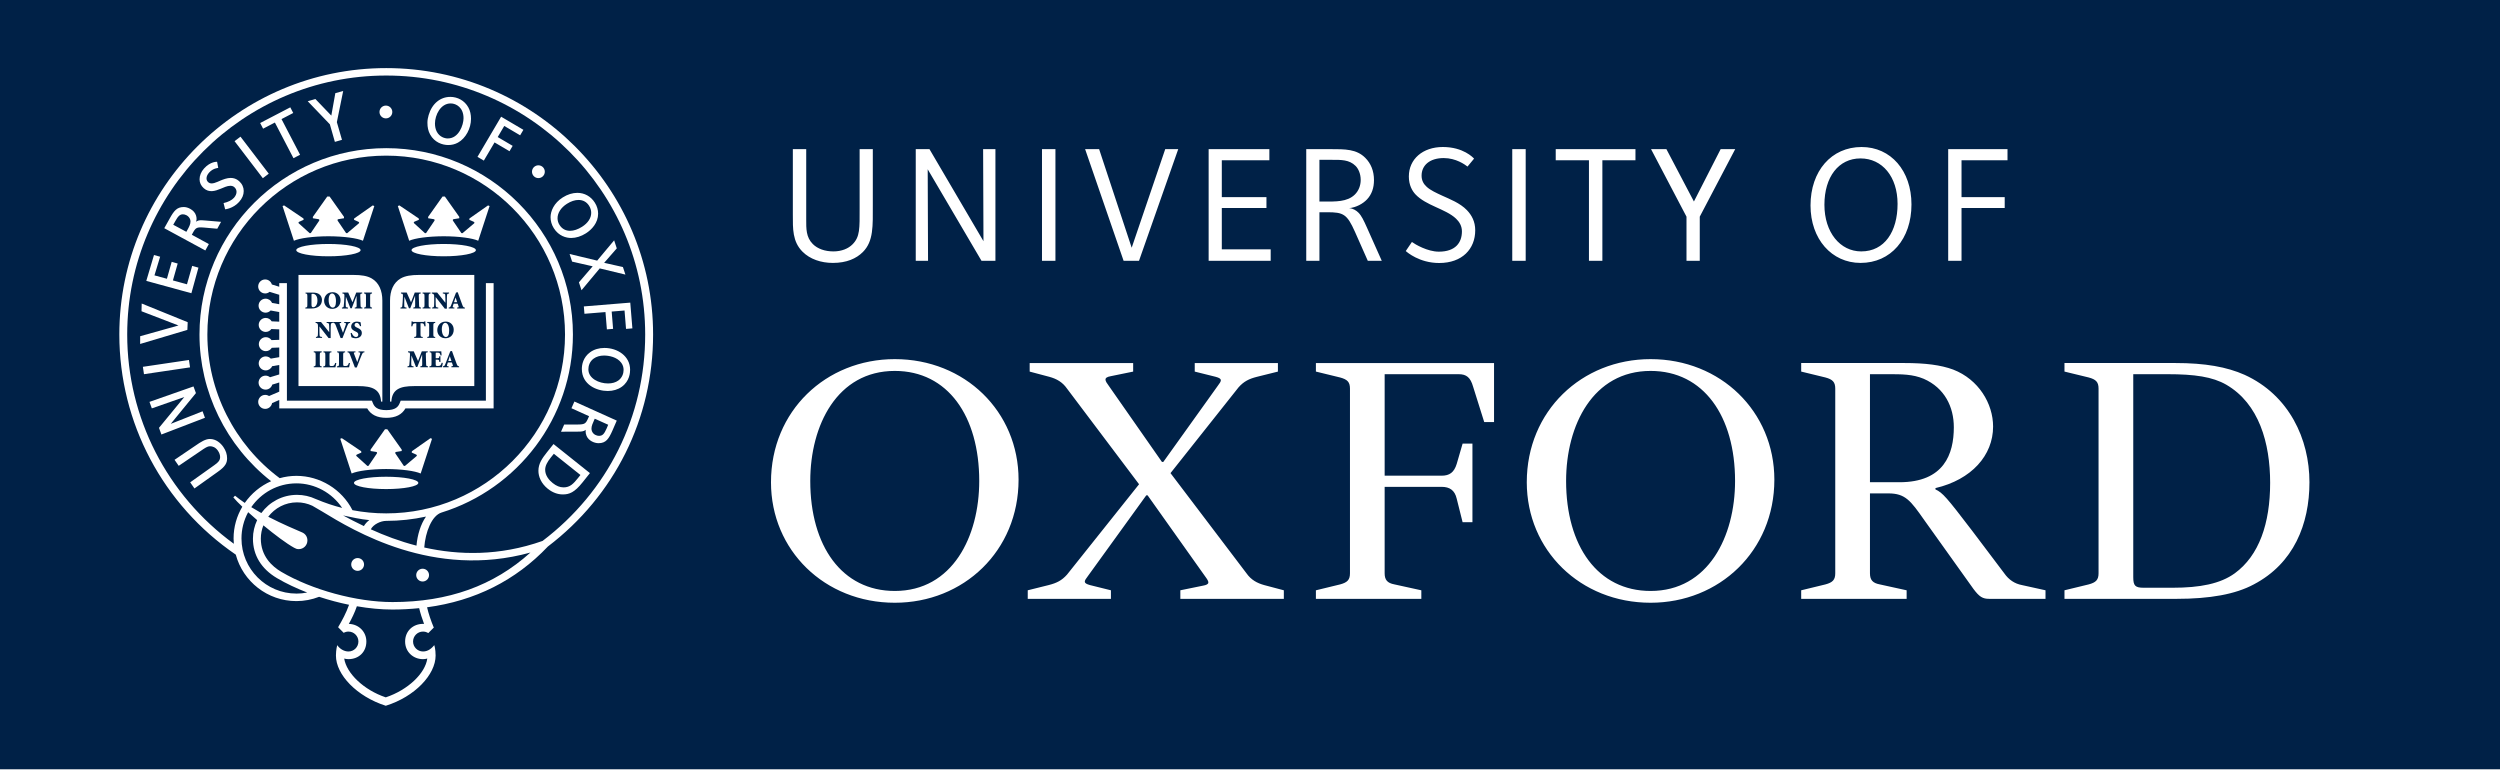
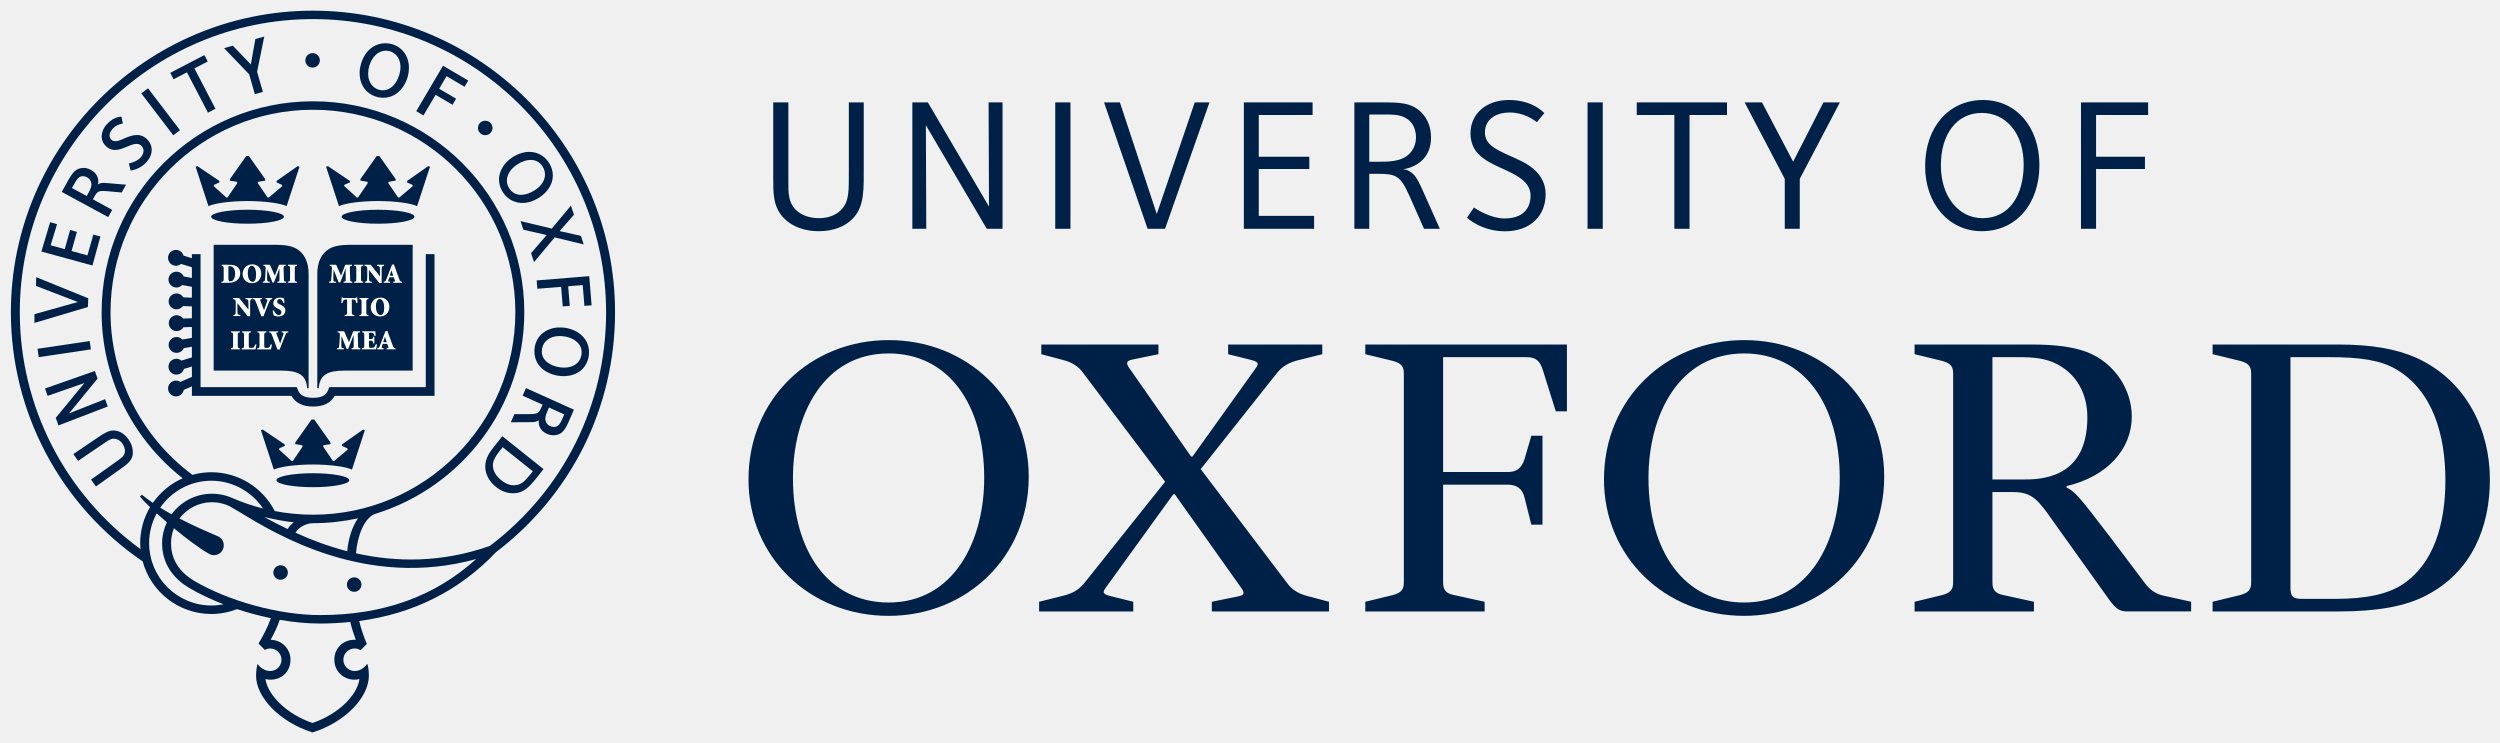
- <svg xmlns="http://www.w3.org/2000/svg" viewBox="0 0 264.349 81.339" role="img" aria-label="University of Oxford">
-   <path d="M264.349 81.339H0V0h264.349z" fill="#002147" />
-   <path d="M103.544 50.858c0-6.855-3.322-11.637-8.929-11.637-6.095 0-8.938 5.744-8.938 11.637 0 6.851 3.326 11.63 8.938 11.63 6.093 0 8.929-5.742 8.929-11.63m4.159-.136c0 7.539-5.817 13.012-13.088 13.012-7.411 0-13.091-5.535-13.091-12.742 0-7.544 5.817-13.018 13.091-13.018 7.41 0 13.088 5.543 13.088 12.748m75.762.136c0-6.855-3.326-11.637-8.932-11.637-6.095 0-8.934 5.744-8.934 11.637 0 6.851 3.324 11.63 8.934 11.63 6.091 0 8.932-5.742 8.932-11.63m4.155-.136c0 7.539-5.819 13.012-13.088 13.012-7.412 0-13.091-5.535-13.091-12.742 0-7.544 5.819-13.018 13.091-13.018 7.409 0 13.088 5.543 13.088 12.748m15.859 4.284c-1.456-2.078-2.011-2.835-3.81-2.835h-1.94v8.449c0 .694.278 1.034 1.041 1.175l2.837.623v.905h-11.15v-.905l2.564-.623c.76-.204 1.038-.481 1.038-1.175V41.09c0-.695-.278-.97-1.038-1.176l-2.564-.624v-.904h10.873c2.289 0 3.88.21 5.195.691 2.701 1.042 4.224 3.609 4.224 6.026 0 3.051-2.285 5.617-6.094 6.508v.139c.762.352 1.177.835 3.879 4.372l3.393 4.496c.485.694 1.109 1.105 1.871 1.248l2.493.55v.905h-5.955c-.693 0-1.039-.211-1.663-1.045zm-5.75-4.015h3.118c4.71 0 5.75-2.971 5.75-5.815 0-2.147-.971-4.156-3.188-5.124-1.176-.486-2.286-.486-3.809-.486h-1.871zm-43.074-4.084h1.04v8.312h-1.04l-.624-2.491c-.209-.905-.761-1.249-1.593-1.249h-6.026V60.62c0 .693.278 1.034 1.04 1.175l2.839.623v.905H139.143v-.905l2.562-.623c.761-.204 1.04-.482 1.04-1.175V41.09c0-.694-.279-.969-1.04-1.175l-2.562-.625v-.902h18.836v6.239h-1.039l-1.176-3.745c-.278-.966-.694-1.315-1.525-1.315h-7.826v10.732h6.026c.831 0 1.315-.341 1.593-1.246zm70.915-7.34v21.465c0 .905.206 1.116 1.109 1.116h3.045c2.91 0 5.056-.422 6.58-1.528 2.562-1.867 3.74-5.261 3.74-9.557 0-4.224-1.177-8.375-4.639-10.385-1.454-.834-3.325-1.111-6.235-1.111zM218.297 63.322v-.905l2.564-.623c.762-.204 1.039-.482 1.039-1.175v-19.53c0-.694-.276-.969-1.039-1.175l-2.564-.624v-.904h11.706c3.185 0 5.47.416 7.341 1.248 4.709 2.147 6.856 6.786 6.856 11.356 0 4.439-1.663 8.589-5.886 10.804-1.939 1.045-4.641 1.528-8.171 1.528zm-100.829-.905v.905h-8.795v-.905l2.212-.551c.835-.212 1.386-.482 1.94-1.105l7.619-9.557-7.619-10.114c-.484-.694-1.105-1.038-1.87-1.246l-2.078-.552v-.904h10.943v.904l-2.353.482c-.833.141-.625.485-.211 1.041l5.61 8.033h.139l5.749-8.033c.416-.556.556-.762-.207-.971l-2.216-.552v-.904h8.795v.904l-2.216.552c-.829.209-1.384.482-1.94 1.106l-7.201 9.078 8.033 10.592c.487.693 1.109 1.034 1.87 1.246l2.08.551v.905h-10.943v-.905l2.354-.481c.833-.141.693-.411.278-.976l-6.095-8.586h-.138l-6.164 8.527c-.416.552-.555.752.207.965zM91.234 26.654c-.689.689-1.721 1.147-3.164 1.147-1.256 0-2.42-.395-3.209-1.184-1.076-1.075-1.026-2.447-1.026-3.914v-6.935h1.414v7.45c0 .943-.029 1.861.7 2.589.505.505 1.281.777 2.176.777.874 0 1.576-.301 2.013-.74.81-.809.759-1.692.759-3.826v-6.25h1.394v5.883c0 2.236.09 3.856-1.056 5.003m12.55.926l-5.69-9.681.036 9.681h-1.3V15.768h1.449l5.711 9.735-.036-9.735h1.301v11.811zm6.395-11.811h1.421v11.81H110.18zm10.257 11.81h-1.627l-4.071-11.81h1.481l3.444 10.426 3.547-10.426h1.375zm7.364 0v-11.81h6.421v1.177h-5.029v3.897h4.721v1.149h-4.721v4.374h5.169v1.212zm16.83 0l-1.356-3.061c-.84-1.883-1.224-2.076-2.936-2.076h-.823v5.138h-1.394v-11.81h2.549c1.575 0 2.764-.01 3.692.919.591.591.921 1.376.921 2.361 0 .821-.239 1.504-.733 2.03-.425.453-1.129.85-1.894.931.415.024.759.249.981.472.323.32.556.807.902 1.58l1.569 3.516zm-1.29-10.033c-.676-.677-1.555-.646-2.518-.646h-1.308v4.411h.469c1.192 0 2.476.061 3.286-.749.391-.391.61-.94.61-1.539 0-.665-.261-1.199-.54-1.478m16.565-1.777h1.421v11.81h-1.421zm9.529 1.177v10.633h-1.419V16.946h-3.513v-1.177h8.431v1.177zm10.298 5.965v4.668h-1.403V22.911l-3.749-7.143h1.624l2.91 5.539 2.828-5.539h1.539zm17.002 4.891c-3.056 0-5.291-2.525-5.291-6.075 0-3.647 2.211-6.181 5.401-6.181 3.09 0 5.274 2.507 5.274 6.072 0 3.656-2.188 6.184-5.384 6.184m-.005-11.05c-2.314 0-3.816 1.955-3.816 4.9 0 2.935 1.674 4.933 3.893 4.933 2.469 0 3.842-2.1 3.842-5.025 0-2.882-1.623-4.808-3.919-4.808m10.682.194v3.897h4.566v1.149h-4.566v5.586h-1.41v-11.81h6.272v1.177zM148.972 18.65c0-1.815 1.46-3.106 3.594-3.106 2.16 0 3.196 1.115 3.301 1.23l-.693.839c-.265-.204-1.21-.899-2.516-.899-1.506 0-2.34.787-2.34 1.856 0 .517.211.89.552 1.196.405.362.996.631 1.633.925.792.364 1.877.772 2.605 1.528.502.521.882 1.2.882 2.131 0 1.964-1.363 3.46-3.814 3.46-2.09 0-3.408-1.151-3.531-1.266l.65-.958c.335.249 1.647 1.025 2.846 1.025 1.778 0 2.442-.974 2.442-2.146 0-.546-.247-.985-.616-1.337-.551-.53-1.385-.886-2.184-1.251-.794-.362-1.558-.743-2.099-1.311-.357-.374-.714-.986-.714-1.915M40.429 31.782c0-1.044-.354-1.887-1.119-2.336-.479-.281-1.127-.374-1.927-.374h-5.822V40.826h6.336c1.461 0 2.32.329 2.394 1.639h.139zm.813 0c0-1.044.354-1.887 1.119-2.336.48-.281 1.129-.374 1.93-.374h5.861V40.826h-6.376c-1.46 0-2.319.329-2.394 1.639h-.14z" fill="#fff" />
-   <path d="M51.378 29.941V42.367h-9.01l-.102.254c-.156.388-.438.746-1.42.746-.983 0-1.262-.359-1.42-.746l-.102-.254h-8.986V29.941h-.812v.379l-.78-.24c-.09-.306-.37-.532-.706-.532-.407 0-.74.333-.74.74 0 .41.333.741.74.741.179 0 .34-.066.468-.171l1.019.312v.999l-.765-.138a.74.74 0 00-.681-.449c-.407 0-.74.331-.74.74 0 .409.333.74.74.74.211 0 .401-.09.536-.231l.91.164v1.018l-.8-.035c-.129-.215-.362-.361-.632-.361-.407 0-.74.331-.74.74 0 .409.333.741.74.741.247 0 .464-.122.599-.307l.834.036v1.106l-.818.03a.734.734 0 00-.601-.311c-.407 0-.74.331-.74.74 0 .409.333.74.74.74.268 0 .5-.144.63-.356l.789-.029v1.02l-.894.154a.738.738 0 00-.539-.235c-.407 0-.74.331-.74.74 0 .409.333.74.74.74a.739.739 0 00.679-.445l.754-.129v1.001l-.978.297c-.128-.105-.29-.171-.469-.171a.74.74 0 100 1.48c.336 0 .618-.225.708-.531l.739-.226v.969l-1.08.466a.731.731 0 00-.406-.122c-.407 0-.74.331-.74.74 0 .409.333.74.74.74.364 0 .666-.264.728-.611l.759-.328v.885h9.297c.379.659 1.032 1 2.024 1 .991 0 1.646-.341 2.022-1h9.322V29.941zM34.728 25.797c-1.88 0-3.402.292-3.402.652 0 .361 1.522.652 3.402.652 1.879 0 3.402-.291 3.402-.652 0-.36-1.524-.652-3.402-.652m4.685-4.076l-1.964 1.38-.016.14.466.21c.092.046.092.12.046.165l-1.234 1.041-.117-.01-.874-1.288c-.061-.084-.039-.168.068-.185l.586-.096v-.147l-1.521-2.149h-.25l-1.521 2.149v.147l.588.096c.105.018.126.101.066.185l-.875 1.288-.115.01-1.154-1.041c-.046-.045-.046-.119.046-.165l.468-.21-.018-.14-2.046-1.38-.165.065 1.2 3.67c.611-.274 2.011-.466 3.65-.474 1.641.007 3.041.2 3.651.474l1.201-3.67zm1.418 28.689c-1.88 0-3.402.292-3.402.652 0 .361 1.522.652 3.402.652 1.879 0 3.402-.291 3.402-.652 0-.36-1.524-.652-3.402-.652m4.685-4.077l-1.964 1.381-.016.14.466.209c.092.046.092.12.046.165l-1.234 1.042-.117-.011-.874-1.288c-.06-.084-.039-.168.068-.185l.586-.095v-.149l-1.521-2.149h-.25l-1.521 2.149v.149l.588.095c.105.018.126.101.066.185l-.875 1.288-.116.011-1.151-1.042c-.048-.045-.048-.119.045-.165l.468-.209-.018-.14-2.046-1.381-.166.065 1.202 3.671c.61-.275 2.01-.468 3.65-.475 1.64.007 3.041.2 3.65.475l1.201-3.671zm1.404-20.536c-1.881 0-3.404.292-3.404.652 0 .361 1.522.652 3.404.652 1.877 0 3.401-.291 3.401-.652 0-.36-1.524-.652-3.401-.652m4.684-4.076l-1.964 1.38-.018.14.468.21c.091.046.092.12.045.165l-1.234 1.041-.116-.01-.874-1.288c-.061-.084-.039-.168.066-.185l.586-.096v-.147L47.042 20.782h-.249l-1.521 2.149v.147l.586.096c.106.018.128.101.068.185l-.874 1.288-.117.01-1.153-1.055c-.046-.044-.046-.119.046-.165l.468-.196-.018-.14-2.046-1.38-.166.065 1.201 3.67c.61-.274 2.01-.466 3.651-.474 1.64.007 3.04.2 3.649.474l1.202-3.67z" fill="#fff" />
-   <path d="M32.937 32.209c0 .23.058.275.181.275.224 0 .449-.246.449-.705 0-.557-.282-.713-.502-.713-.06 0-.094.007-.111.019-.014.004-.016.064-.016.129zm.128-1.272c.319 0 .584.062.756.231.121.116.223.307.223.531 0 .645-.489.922-1.089.922h-.667V32.52c.189-.016.21-.034.21-.314v-.855c0-.28-.021-.299-.19-.314v-.101zm1.686.777c0 .47.176.811.43.811.224 0 .345-.215.345-.684 0-.521-.186-.809-.41-.809-.199 0-.365.229-.365.681m1.258.044c0 .555-.379.902-.876.902-.522 0-.863-.381-.863-.858 0-.42.28-.905.899-.905.474 0 .84.347.84.86m2.288-.821v.101c-.198.019-.207.029-.2.301l.026.868c.007.287.014.295.2.314v.101h-.811V32.52c.194-.019.201-.026.199-.314l-.006-.912h-.011l-.5 1.299h-.14l-.475-1.208h-.005l-.018.575c-.007.223-.005.347.005.427.01.096.068.12.235.133v.101h-.639V32.52c.124-.011.172-.036.189-.133.014-.08.029-.217.041-.454l.028-.522c.02-.326-.001-.355-.206-.374v-.101h.609l.454 1.026.396-1.026zm.842 1.27c0 .28.02.297.199.314v.101h-.839V32.52c.179-.016.2-.034.2-.314v-.855c0-.28-.021-.299-.2-.314v-.101h.839v.101c-.179.015-.199.034-.199.314zm-4.173 3.542h-.223l-.959-1.224h-.006v.477c0 .271.011.414.021.495.013.091.083.124.254.133v.1h-.645v-.1c.114-.006.181-.041.195-.133.01-.081.02-.224.02-.495v-.477c0-.191-.005-.225-.058-.297-.037-.055-.102-.072-.196-.08v-.101h.573l.863 1.075h.006v-.346c0-.273-.011-.415-.021-.495-.013-.091-.084-.125-.254-.133v-.101h.66v.101c-.129.005-.196.041-.21.133-.01.08-.02.223-.02.495zm1.05 0a630.467 630.467 0 01-.516-1.35c-.085-.223-.136-.236-.261-.251v-.101h.836v.101l-.087.01c-.096.01-.096.034-.068.125.046.145.251.655.347.909.08-.22.246-.715.287-.836.054-.159.039-.188-.077-.2l-.079-.007v-.101h.629v.101c-.149.018-.185.031-.286.268-.016.035-.333.805-.526 1.334zm1.169-.552c.054.15.206.438.461.438.135 0 .239-.087.239-.256 0-.152-.101-.239-.26-.311l-.039-.018c-.211-.099-.453-.234-.453-.51 0-.294.211-.532.619-.532a.955.955 0 01.239.031c.059.016.1.026.134.037.01.1.029.228.058.404l-.114.018c-.058-.171-.147-.355-.352-.355-.133 0-.226.101-.226.226 0 .129.102.204.268.28l.056.025c.24.109.444.241.444.545 0 .318-.256.551-.657.551-.105 0-.211-.02-.28-.044-.077-.026-.133-.046-.163-.062-.021-.119-.055-.259-.086-.432zm-3.37 3.228c0 .28.02.297.2.314v.101h-.84v-.101c.179-.016.2-.034.2-.314v-.855c0-.28-.021-.299-.2-.314v-.101h.84v.101c-.18.015-.2.034-.2.314zm1.026.034c0 .135.005.199.051.223.043.021.101.024.181.024.084 0 .196-.007.25-.075.041-.049.085-.119.126-.256l.113.018c-.016.099-.07.369-.094.449h-1.285v-.101c.196-.016.217-.034.217-.314v-.855c0-.28-.021-.297-.195-.314v-.101h.843v.101c-.186.016-.207.034-.207.314zm1.446 0c0 .135.005.199.051.223.041.021.1.024.181.024.084 0 .195-.007.249-.075.041-.049.086-.119.126-.256l.113.018c-.015.099-.07.369-.094.449h-1.285v-.101c.198-.016.217-.034.217-.314v-.855c0-.28-.02-.297-.194-.314v-.101h.841v.101c-.186.016-.206.034-.206.314zm1.238.399a535.183 535.183 0 01-.515-1.35c-.086-.223-.139-.236-.263-.251v-.101h.838v.101l-.089.01c-.096.01-.096.034-.066.125.046.145.251.655.346.909.08-.22.246-.715.287-.836.055-.159.04-.188-.077-.2l-.077-.007v-.101h.626v.101c-.147.018-.184.031-.285.268-.016.035-.331.805-.525 1.334zm6.96-7.921v.101c-.198.019-.207.029-.2.301l.026.868c.007.287.014.295.2.314v.101h-.811V32.52c.194-.019.201-.026.199-.314l-.007-.912h-.01l-.501 1.299h-.139l-.474-1.208h-.005l-.019.575c-.007.223-.005.347.005.427.01.096.066.12.235.133v.101h-.639V32.52c.124-.011.172-.036.189-.133.014-.08.029-.217.041-.454l.028-.522c.02-.326-.001-.355-.206-.374v-.101h.609l.454 1.026.396-1.026zm.841 1.27c0 .28.021.297.2.314v.101h-.84V32.52c.179-.016.2-.034.2-.314v-.855c0-.28-.021-.299-.2-.314v-.101h.84v.101c-.179.015-.2.034-.2.314zm1.928.433h-.223l-.959-1.224h-.005v.477c0 .271.01.415.021.495.013.091.083.124.254.133v.1h-.646v-.1c.114-.006.182-.041.195-.133.01-.08.021-.224.021-.495v-.477c0-.191-.005-.225-.058-.297-.039-.054-.104-.072-.196-.08v-.101h.571l.864 1.075h.004v-.346c0-.273-.009-.415-.019-.495-.015-.091-.084-.125-.255-.133v-.101h.661v.101c-.13.005-.198.041-.21.133-.01.08-.021.223-.021.495zm.755-.681h.331l-.164-.495h-.007zm.328.562l.079-.011c.096-.013.101-.039.068-.131l-.094-.265h-.425l-.077.249c-.034.113-.034.138.085.151l.075.007v.101h-.604V32.52c.134-.019.172-.029.258-.246l.519-1.34.177-.036.177.49c.11.309.221.614.32.879.084.225.13.237.258.254v.101h-.815zm-3.872 2.795c0 .28.02.297.237.314v.101h-.906v-.101c.206-.016.228-.034.228-.314v-1.135h-.044c-.174 0-.244.031-.285.079-.03.037-.062.105-.095.251h-.11c.01-.219.026-.398.031-.529h.08c.039.059.066.064.135.064h1.034c.069 0 .08-.015.121-.064h.081c.003.109.015.329.029.52l-.115.009c-.037-.156-.066-.224-.105-.268-.045-.048-.131-.062-.255-.062h-.061zm1.356 0c0 .28.021.297.199.314v.101h-.839v-.101c.179-.016.2-.034.2-.314v-.855c0-.28-.021-.297-.2-.314v-.101h.839v.101c-.177.016-.199.034-.199.314zm.897-.493c0 .47.176.811.43.811.224 0 .345-.215.345-.684 0-.521-.186-.809-.41-.809-.199 0-.365.229-.365.681m1.258.045c0 .554-.379.901-.876.901-.522 0-.863-.381-.863-.858 0-.42.279-.905.899-.905.474 0 .84.347.84.861m-2.747 2.287v.101c-.198.018-.207.029-.2.3l.026.869c.007.287.013.295.199.314v.1h-.81v-.1c.194-.019.203-.026.199-.314l-.007-.912h-.01l-.5 1.299h-.14l-.474-1.208h-.006l-.018.575c-.009.223-.005.346.005.427.01.095.066.119.236.133v.1h-.641v-.1c.125-.011.175-.037.19-.133.014-.081.029-.217.041-.454l.028-.524c.019-.326 0-.355-.206-.372v-.101h.609l.454 1.026.396-1.026zm.401.414c0-.28-.021-.297-.194-.314v-.101h1.228c.004.045.016.234.029.427l-.114.009c-.026-.128-.055-.2-.096-.241-.041-.044-.128-.06-.264-.06h-.045c-.098 0-.104 0-.104.091v.5h.13c.223 0 .231-.016.258-.212h.113v.611h-.113c-.026-.228-.035-.244-.258-.244h-.13v.422c0 .135.006.199.052.223.041.021.101.024.181.024.104 0 .219-.015.275-.077.044-.046.089-.142.128-.268l.113.019c-.011.126-.066.391-.09.461h-1.319v-.101c.199-.016.22-.034.22-.314zm1.77.606h.333l-.164-.495h-.009zm.33.562l.077-.011c.095-.013.101-.039.068-.131l-.095-.265h-.424l-.079.249c-.034.113-.034.138.086.151l.074.007v.101h-.601v-.101c.13-.018.171-.029.255-.246l.519-1.34.18-.036.174.49c.113.309.224.614.323.879.084.225.13.237.256.254v.101h-.812z" fill="#002147" />
-   <path d="M38.494 59.685a.677.677 0 01-.677.677.677.677 0 01-.679-.677c0-.374.304-.677.679-.677a.678.678 0 01.677.677m6.872 1.127a.677.677 0 01-.677.677.677.677 0 01-.679-.677c0-.374.304-.676.679-.676.374 0 .677.302.677.676m-3.884-48.971c0 .374-.304.677-.679.677-.374 0-.676-.304-.676-.677 0-.374.302-.677.676-.677.375 0 .679.304.679.677m16.126 6.343c-.016.374-.333.664-.706.649-.374-.016-.664-.333-.649-.706a.678.678 0 01.706-.647c.372.016.664.331.649.705M23.622 47.271c.26.375.393.776.391 1.191-.001.474-.159.858-1.006 1.444l-2.446 1.744-.451-.647s2.506-1.785 2.547-1.814c.432-.299.616-.517.618-.859 0-.217-.08-.454-.236-.68-.245-.352-.56-.466-.836-.466-.253 0-.522.176-1.005.512l-2.301 1.561-.441-.636 2.189-1.484c.61-.427 1.095-.721 1.546-.72.657.001 1.137.429 1.433.854m-7.819-4.777l4.655-1.633.258.705-2.664 3.254 3.366-1.331.251.688-4.603 1.768-.258-.705 2.678-3.259-3.434 1.201zm-.697-3.707l4.872-.723.116.78-4.872.723zm-.144-5.875l.019-.818 4.864 1.976-.035.811-4.994 1.489.005-.819 4.05-1.135zm3.571-9.528c.289-.525.495-.724.8-.723.114 0 .256.028.399.106.185.104.326.274.379.456a.692.692 0 01.029.212c-.003.292-.165.588-.336.895l-.101.182-1.387-.746zm.876-1.492c-.696.001-1.019.4-1.462 1.202l-.579 1.036 4.34 2.355.374-.677-1.802-.985.105-.194c.304-.55.409-.632 1.183-.568l1.405.125.401-.729-1.619-.138c-.326-.03-.583-.055-.79.006-.07.02-.152.062-.234.119.019-.087.052-.174.054-.263 0-.139-.019-.276-.061-.401-.094-.29-.3-.524-.613-.696-.233-.129-.465-.195-.701-.194m5.391-6.962l.627-.477 2.989 3.915-.627.477zm2.705-1.92l3.188-1.659.31.598-1.24.646 1.964 3.771-.699.364-1.965-3.771-1.246.65zm7.949-3.157l.831-.231-.669 3.295.541 1.871-.751.216-.529-1.856-2.34-2.441.81-.235 1.683 1.754zm15.031 6.734l2.501-4.244 2.354 1.386-.343.581-1.681-.991-.691 1.175 1.581.931-.334.569-1.581-.932-1.133 1.923zm12.657 10.973l1.794-2.146.279.85-1.335 1.528 1.984.446.263.8-2.714-.656-1.927 2.31-.274-.835 1.454-1.696-2.175-.496-.265-.807zM61.735 32.4l4.91-.4.223 2.723-.672.055-.158-1.944-1.359.11.149 1.83-.656.054-.15-1.83-2.223.181zm2.56 8.146c-.96 0-2.08-.522-2.08-1.49 0-.35.121-.821.555-1.136.291-.212.671-.325 1.097-.325.489 0 1.37.138 1.833.775.16.22.24.475.239.746 0 .378-.154.826-.557 1.119-.286.207-.664.311-1.086.311m-.389-3.754c-.569 0-1.093.154-1.506.454-.743.539-.877 1.314-.877 1.766 0 1.665 1.564 2.331 2.739 2.331.565 0 1.081-.154 1.489-.449.83-.6.875-1.504.875-1.794 0-1.454-1.335-2.309-2.719-2.309M60.28 24.407c-.443 0-.841-.185-1.116-.62-.141-.221-.209-.46-.21-.701-.004-.557.35-1.129.996-1.539.427-.271.848-.405 1.222-.404.475 0 .861.209 1.119.616.152.24.223.495.223.75 0 .544-.345 1.077-.969 1.472-.438.278-.879.425-1.265.425m.767-4.014c-.499 0-1.029.159-1.54.482-.946.601-1.291 1.461-1.291 2.087 0 .407.111.806.344 1.173.525.829 1.314 1.031 1.846 1.029.509-.003 1.045-.171 1.55-.492.61-.386 1.289-1.104 1.289-2.076 0-.404-.115-.801-.349-1.169-.431-.68-1.107-1.034-1.849-1.034m-13.693-5.752c-.357 0-.873-.175-1.16-.7-.14-.255-.201-.564-.201-.884 0-.882.588-2.12 1.661-2.12.603 0 1.36.449 1.36 1.562 0 .71-.501 2.141-1.66 2.141m.253-4.394c-1.026 0-1.92.691-2.281 1.92-.079.273-.13.542-.13.804 0 .492.083.882.285 1.25.455.834 1.289 1.117 1.923 1.117.359 0 .704-.081 1.02-.255.831-.454 1.38-1.509 1.38-2.519 0-.438-.085-.851-.28-1.204-.4-.728-1.14-1.114-1.916-1.114M20.322 28.113l.661.188-.746 2.705-4.768-1.306.814-2.737.649.182-.599 1.972 1.315.36.506-1.791.635.18-.505 1.786 1.486.409zm1.25-10.292c.684-.767 1.384-.714 1.384-.714l.12.65s-.54.018-.963.49c-.184.206-.276.421-.276.615 0 .16.062.3.188.411.341.304.924-.034 1.289-.18.281-.116.68-.279 1.079-.279.297 0 .605.085.886.335.328.294.492.661.492 1.048 0 .417-.163.79-.49 1.156-.629.704-1.474.78-1.474.78l-.168-.659c.499-.115.875-.306 1.104-.562.179-.201.268-.426.268-.625 0-.185-.077-.359-.23-.495-.122-.109-.273-.149-.435-.146-.318 0-.696.182-1.009.312-.599.246-1.23.446-1.795-.059-.287-.256-.44-.58-.44-.939 0-.379.15-.781.47-1.14m41.761 28.267c-.221 0-.599-.128-.741-.494a.752.752 0 01-.05-.284c.003-.27.13-.551.263-.845l.083-.19 1.421.639-.158.38c-.265.601-.438.792-.818.794m-2.909-2.921l1.864.843-.094.21c-.254.573-.35.666-1.126.669l-1.411.001-.335.76 1.625-.005c.33.001.585.001.786-.076a.825.825 0 00.207-.121c-.005.041-.019.083-.019.125-.003.181.031.36.1.517.223.52.828.775 1.272.774.784 0 1.084-.469 1.465-1.333.014-.031.458-1.055.458-1.055l-4.479-2.018zm-.838 8.369c-.391 0-.759-.151-1.141-.456-.388-.309-.799-.791-.799-1.407 0-.427.233-.836.59-1.284l.326-.407 2.814 2.245-.216.269c-.521.655-.879 1.041-1.574 1.041m-1.755-3.709c-.511.64-.899 1.211-.899 1.95 0 .626.285 1.341 1.005 1.916.477.38 1.018.588 1.575.588.685 0 1.234-.206 2.087-1.276l.779-.978-3.85-3.074z" fill="#fff" />
-   <path d="M57.374 57.197c-4.585 1.621-8.864 1.51-12.514.695.119-1.63.794-3.373 1.826-3.696C54.725 51.702 60.58 44.207 60.58 35.372c0-10.866-8.856-19.706-19.742-19.706-10.887 0-19.744 8.84-19.744 19.706 0 6.045 2.824 11.787 7.576 15.51-1.129.496-2.091 1.299-2.788 2.297-.36-.246-.708-.5-1.029-.764l-.18.18c.215.26.549.603.949.986-.585.984-.924 2.13-.924 3.355 0 .191.013.38.029.565-7.072-5.155-11.276-13.349-11.276-22.13 0-15.099 12.286-27.384 27.386-27.384s27.385 12.285 27.385 27.384c0 8.649-3.954 16.595-10.849 21.825M41.486 63.661c-3.784 0-8.506-1.286-11.751-3.2-.983-.58-2.155-1.66-2.155-3.502 0-.499.098-.974.27-1.41 1.211 1.001 2.464 1.94 3.249 2.369.18.1.285.147.495.147.505 0 .912-.41.912-.916 0-.386-.21-.7-.556-.851-.671-.294-2.075-.874-3.587-1.657.699-.924 1.801-1.522 3.041-1.522.568 0 1.114.121 1.624.361l1.036.604c3.297 2.015 11.781 7.18 22.024 4.341-3.888 3.509-8.676 5.237-14.601 5.237m3.244 2.305c-1.04 0-1.894.736-1.894 1.866 0 1.106.865 1.866 1.894 1.866.156 0 .306-.026.451-.064-.217 1.565-2.04 3.316-4.391 4.104-2.333-.781-4.154-2.545-4.395-4.103.144.037.292.062.449.062 1.121 0 1.894-.785 1.894-1.866 0-1.03-.81-1.839-1.854-1.861.319-.583.625-1.201.85-1.865 1.292.224 2.567.347 3.752.347.973 0 1.916-.054 2.837-.146.122.534.304 1.091.516 1.667-.036-.001-.072-.009-.11-.009M31.344 51.11c1.948 0 3.769.999 4.836 2.599a18.856 18.856 0 01-2.749-.927l-.004.005-.029-.016a4.647 4.647 0 00-1.995-.445c-1.551 0-2.924.76-3.77 1.924a24.088 24.088 0 01-1.064-.624c1.05-1.516 2.796-2.515 4.774-2.515m7.707 3.885c-.242.18-.434.394-.573.63-.714-.347-1.611-.794-2.197-1.123.83.184 1.915.416 2.77.492m5.994-.371c-.566.809-.904 1.934-1.006 3.072-1.789-.461-3.413-1.081-4.829-1.728.269-.521 1.04-.89 1.627-.89 1.444 0 2.85-.16 4.207-.455m-4.207-.338c-1.21 0-2.4-.116-3.566-.339-1.126-2.209-3.435-3.629-5.928-3.629-.613 0-1.202.089-1.766.245-4.791-3.56-7.649-9.223-7.649-15.191 0-10.429 8.482-18.914 18.909-18.914 10.426 0 18.909 8.485 18.909 18.914 0 10.429-8.482 18.914-18.909 18.914M31.344 62.765c-3.204 0-5.81-2.614-5.81-5.827a5.796 5.796 0 01.706-2.78c.299.271.619.552.95.838-.281.596-.444 1.26-.444 1.964 0 1.746.881 3.19 2.549 4.175.958.565 2.042 1.075 3.19 1.519a5.869 5.869 0 01-1.141.113m37.714-27.392c0-15.536-12.66-28.175-28.22-28.175-15.56 0-28.22 12.639-28.22 28.175 0 9.32 4.603 18.008 12.314 23.273.759 2.824 3.342 4.912 6.412 4.912.83 0 1.636-.158 2.401-.454a28.216 28.216 0 003.164.843c-.3.855-.738 1.667-1.155 2.369 0 0 .01-.003.024-.005-.007.005-.016.009-.024.014l.588.589c.15-.083.32-.133.502-.133.581 0 1.054.471 1.054 1.052 0 .581-.472 1.054-1.054 1.054-.507 0-.953-.325-1.186-.672 0 0-.136.474-.136 1.099-.005 2.024 2.205 4.336 5.269 5.311 3.061-.954 5.27-3.283 5.27-5.308 0-.698-.139-1.103-.139-1.103-.235.284-.616.672-1.191.672-.58 0-1.054-.472-1.054-1.054 0-.581.474-1.052 1.054-1.052.204 0 .393.06.554.161l.57-.571.021.006c-.323-.772-.557-1.481-.718-2.163 5.074-.682 9.355-2.83 12.758-6.409l-.001-.004C64.995 52.42 69.058 44.255 69.058 35.372" fill="#fff" />
+ <svg xmlns="http://www.w3.org/2000/svg" viewBox="11.602 6.203 233.543 69.332" role="img" aria-label="University of Oxford">
+   <path d="M103.544 50.858c0-6.855-3.322-11.637-8.929-11.637-6.095 0-8.938 5.744-8.938 11.637 0 6.851 3.326 11.63 8.938 11.63 6.093 0 8.929-5.742 8.929-11.63m4.159-.136c0 7.539-5.817 13.012-13.088 13.012-7.411 0-13.091-5.535-13.091-12.742 0-7.544 5.817-13.018 13.091-13.018 7.41 0 13.088 5.543 13.088 12.748m75.762.136c0-6.855-3.326-11.637-8.932-11.637-6.095 0-8.934 5.744-8.934 11.637 0 6.851 3.324 11.63 8.934 11.63 6.091 0 8.932-5.742 8.932-11.63m4.155-.136c0 7.539-5.819 13.012-13.088 13.012-7.412 0-13.091-5.535-13.091-12.742 0-7.544 5.819-13.018 13.091-13.018 7.409 0 13.088 5.543 13.088 12.748m15.859 4.284c-1.456-2.078-2.011-2.835-3.81-2.835h-1.94v8.449c0 .694.278 1.034 1.041 1.175l2.837.623v.905h-11.15v-.905l2.564-.623c.76-.204 1.038-.481 1.038-1.175V41.09c0-.695-.278-.97-1.038-1.176l-2.564-.624v-.904h10.873c2.289 0 3.88.21 5.195.691 2.701 1.042 4.224 3.609 4.224 6.026 0 3.051-2.285 5.617-6.094 6.508v.139c.762.352 1.177.835 3.879 4.372l3.393 4.496c.485.694 1.109 1.105 1.871 1.248l2.493.55v.905h-5.955c-.693 0-1.039-.211-1.663-1.045zm-5.75-4.015h3.118c4.71 0 5.75-2.971 5.75-5.815 0-2.147-.971-4.156-3.188-5.124-1.176-.486-2.286-.486-3.809-.486h-1.871zm-43.074-4.084h1.04v8.312h-1.04l-.624-2.491c-.209-.905-.761-1.249-1.593-1.249h-6.026V60.62c0 .693.278 1.034 1.04 1.175l2.839.623v.905H139.143v-.905l2.562-.623c.761-.204 1.04-.482 1.04-1.175V41.09c0-.694-.279-.969-1.04-1.175l-2.562-.625v-.902h18.836v6.239h-1.039l-1.176-3.745c-.278-.966-.694-1.315-1.525-1.315h-7.826v10.732h6.026c.831 0 1.315-.341 1.593-1.246zm70.915-7.34v21.465c0 .905.206 1.116 1.109 1.116h3.045c2.91 0 5.056-.422 6.58-1.528 2.562-1.867 3.74-5.261 3.74-9.557 0-4.224-1.177-8.375-4.639-10.385-1.454-.834-3.325-1.111-6.235-1.111zM218.297 63.322v-.905l2.564-.623c.762-.204 1.039-.482 1.039-1.175v-19.53c0-.694-.276-.969-1.039-1.175l-2.564-.624v-.904h11.706c3.185 0 5.47.416 7.341 1.248 4.709 2.147 6.856 6.786 6.856 11.356 0 4.439-1.663 8.589-5.886 10.804-1.939 1.045-4.641 1.528-8.171 1.528zm-100.829-.905v.905h-8.795v-.905l2.212-.551c.835-.212 1.386-.482 1.94-1.105l7.619-9.557-7.619-10.114c-.484-.694-1.105-1.038-1.87-1.246l-2.078-.552v-.904h10.943v.904l-2.353.482c-.833.141-.625.485-.211 1.041l5.61 8.033h.139l5.749-8.033c.416-.556.556-.762-.207-.971l-2.216-.552v-.904h8.795v.904l-2.216.552c-.829.209-1.384.482-1.94 1.106l-7.201 9.078 8.033 10.592c.487.693 1.109 1.034 1.87 1.246l2.08.551v.905h-10.943v-.905l2.354-.481c.833-.141.693-.411.278-.976l-6.095-8.586h-.138l-6.164 8.527c-.416.552-.555.752.207.965zM91.234 26.654c-.689.689-1.721 1.147-3.164 1.147-1.256 0-2.42-.395-3.209-1.184-1.076-1.075-1.026-2.447-1.026-3.914v-6.935h1.414v7.45c0 .943-.029 1.861.7 2.589.505.505 1.281.777 2.176.777.874 0 1.576-.301 2.013-.74.81-.809.759-1.692.759-3.826v-6.25h1.394v5.883c0 2.236.09 3.856-1.056 5.003m12.55.926l-5.69-9.681.036 9.681h-1.3V15.768h1.449l5.711 9.735-.036-9.735h1.301v11.811zm6.395-11.811h1.421v11.81H110.18zm10.257 11.81h-1.627l-4.071-11.81h1.481l3.444 10.426 3.547-10.426h1.375zm7.364 0v-11.81h6.421v1.177h-5.029v3.897h4.721v1.149h-4.721v4.374h5.169v1.212zm16.83 0l-1.356-3.061c-.84-1.883-1.224-2.076-2.936-2.076h-.823v5.138h-1.394v-11.81h2.549c1.575 0 2.764-.01 3.692.919.591.591.921 1.376.921 2.361 0 .821-.239 1.504-.733 2.03-.425.453-1.129.85-1.894.931.415.024.759.249.981.472.323.32.556.807.902 1.58l1.569 3.516zm-1.29-10.033c-.676-.677-1.555-.646-2.518-.646h-1.308v4.411h.469c1.192 0 2.476.061 3.286-.749.391-.391.61-.94.61-1.539 0-.665-.261-1.199-.54-1.478m16.565-1.777h1.421v11.81h-1.421zm9.529 1.177v10.633h-1.419V16.946h-3.513v-1.177h8.431v1.177zm10.298 5.965v4.668h-1.403V22.911l-3.749-7.143h1.624l2.91 5.539 2.828-5.539h1.539zm17.002 4.891c-3.056 0-5.291-2.525-5.291-6.075 0-3.647 2.211-6.181 5.401-6.181 3.09 0 5.274 2.507 5.274 6.072 0 3.656-2.188 6.184-5.384 6.184m-.005-11.05c-2.314 0-3.816 1.955-3.816 4.9 0 2.935 1.674 4.933 3.893 4.933 2.469 0 3.842-2.1 3.842-5.025 0-2.882-1.623-4.808-3.919-4.808m10.682.194v3.897h4.566v1.149h-4.566v5.586h-1.41v-11.81h6.272v1.177zM148.972 18.65c0-1.815 1.46-3.106 3.594-3.106 2.16 0 3.196 1.115 3.301 1.23l-.693.839c-.265-.204-1.21-.899-2.516-.899-1.506 0-2.34.787-2.34 1.856 0 .517.211.89.552 1.196.405.362.996.631 1.633.925.792.364 1.877.772 2.605 1.528.502.521.882 1.2.882 2.131 0 1.964-1.363 3.46-3.814 3.46-2.09 0-3.408-1.151-3.531-1.266l.65-.958c.335.249 1.647 1.025 2.846 1.025 1.778 0 2.442-.974 2.442-2.146 0-.546-.247-.985-.616-1.337-.551-.53-1.385-.886-2.184-1.251-.794-.362-1.558-.743-2.099-1.311-.357-.374-.714-.986-.714-1.915M40.429 31.782c0-1.044-.354-1.887-1.119-2.336-.479-.281-1.127-.374-1.927-.374h-5.822V40.826h6.336c1.461 0 2.32.329 2.394 1.639h.139zm.813 0c0-1.044.354-1.887 1.119-2.336.48-.281 1.129-.374 1.93-.374h5.861V40.826h-6.376c-1.46 0-2.319.329-2.394 1.639h-.14z" fill="#002147" />
+   <path d="M51.378 29.941V42.367h-9.01l-.102.254c-.156.388-.438.746-1.42.746-.983 0-1.262-.359-1.42-.746l-.102-.254h-8.986V29.941h-.812v.379l-.78-.24c-.09-.306-.37-.532-.706-.532-.407 0-.74.333-.74.74 0 .41.333.741.74.741.179 0 .34-.066.468-.171l1.019.312v.999l-.765-.138a.74.74 0 00-.681-.449c-.407 0-.74.331-.74.74 0 .409.333.74.74.74.211 0 .401-.09.536-.231l.91.164v1.018l-.8-.035c-.129-.215-.362-.361-.632-.361-.407 0-.74.331-.74.74 0 .409.333.741.74.741.247 0 .464-.122.599-.307l.834.036v1.106l-.818.03a.734.734 0 00-.601-.311c-.407 0-.74.331-.74.74 0 .409.333.74.74.74.268 0 .5-.144.63-.356l.789-.029v1.02l-.894.154a.738.738 0 00-.539-.235c-.407 0-.74.331-.74.74 0 .409.333.74.74.74a.739.739 0 00.679-.445l.754-.129v1.001l-.978.297c-.128-.105-.29-.171-.469-.171a.74.74 0 100 1.48c.336 0 .618-.225.708-.531l.739-.226v.969l-1.08.466a.731.731 0 00-.406-.122c-.407 0-.74.331-.74.74 0 .409.333.74.74.74.364 0 .666-.264.728-.611l.759-.328v.885h9.297c.379.659 1.032 1 2.024 1 .991 0 1.646-.341 2.022-1h9.322V29.941zM34.728 25.797c-1.88 0-3.402.292-3.402.652 0 .361 1.522.652 3.402.652 1.879 0 3.402-.291 3.402-.652 0-.36-1.524-.652-3.402-.652m4.685-4.076l-1.964 1.38-.016.14.466.21c.092.046.092.12.046.165l-1.234 1.041-.117-.01-.874-1.288c-.061-.084-.039-.168.068-.185l.586-.096v-.147l-1.521-2.149h-.25l-1.521 2.149v.147l.588.096c.105.018.126.101.066.185l-.875 1.288-.115.01-1.154-1.041c-.046-.045-.046-.119.046-.165l.468-.21-.018-.14-2.046-1.38-.165.065 1.2 3.67c.611-.274 2.011-.466 3.65-.474 1.641.007 3.041.2 3.651.474l1.201-3.67zm1.418 28.689c-1.88 0-3.402.292-3.402.652 0 .361 1.522.652 3.402.652 1.879 0 3.402-.291 3.402-.652 0-.36-1.524-.652-3.402-.652m4.685-4.077l-1.964 1.381-.016.14.466.209c.092.046.092.12.046.165l-1.234 1.042-.117-.011-.874-1.288c-.06-.084-.039-.168.068-.185l.586-.095v-.149l-1.521-2.149h-.25l-1.521 2.149v.149l.588.095c.105.018.126.101.066.185l-.875 1.288-.116.011-1.151-1.042c-.048-.045-.048-.119.045-.165l.468-.209-.018-.14-2.046-1.381-.166.065 1.202 3.671c.61-.275 2.01-.468 3.65-.475 1.64.007 3.041.2 3.65.475l1.201-3.671zm1.404-20.536c-1.881 0-3.404.292-3.404.652 0 .361 1.522.652 3.404.652 1.877 0 3.401-.291 3.401-.652 0-.36-1.524-.652-3.401-.652m4.684-4.076l-1.964 1.38-.018.14.468.21c.091.046.092.12.045.165l-1.234 1.041-.116-.01-.874-1.288c-.061-.084-.039-.168.066-.185l.586-.096v-.147L47.042 20.782h-.249l-1.521 2.149v.147l.586.096c.106.018.128.101.068.185l-.874 1.288-.117.01-1.153-1.055c-.046-.044-.046-.119.046-.165l.468-.196-.018-.14-2.046-1.38-.166.065 1.201 3.67c.61-.274 2.01-.466 3.651-.474 1.64.007 3.04.2 3.649.474l1.202-3.67z" fill="#002147" />
+   <path d="M32.937 32.209c0 .23.058.275.181.275.224 0 .449-.246.449-.705 0-.557-.282-.713-.502-.713-.06 0-.094.007-.111.019-.014.004-.016.064-.016.129zm.128-1.272c.319 0 .584.062.756.231.121.116.223.307.223.531 0 .645-.489.922-1.089.922h-.667V32.52c.189-.016.21-.034.21-.314v-.855c0-.28-.021-.299-.19-.314v-.101zm1.686.777c0 .47.176.811.43.811.224 0 .345-.215.345-.684 0-.521-.186-.809-.41-.809-.199 0-.365.229-.365.681m1.258.044c0 .555-.379.902-.876.902-.522 0-.863-.381-.863-.858 0-.42.28-.905.899-.905.474 0 .84.347.84.86m2.288-.821v.101c-.198.019-.207.029-.2.301l.026.868c.007.287.014.295.2.314v.101h-.811V32.52c.194-.019.201-.026.199-.314l-.006-.912h-.011l-.5 1.299h-.14l-.475-1.208h-.005l-.018.575c-.007.223-.005.347.005.427.01.096.068.12.235.133v.101h-.639V32.52c.124-.011.172-.036.189-.133.014-.08.029-.217.041-.454l.028-.522c.02-.326-.001-.355-.206-.374v-.101h.609l.454 1.026.396-1.026zm.842 1.27c0 .28.02.297.199.314v.101h-.839V32.52c.179-.016.2-.034.2-.314v-.855c0-.28-.021-.299-.2-.314v-.101h.839v.101c-.179.015-.199.034-.199.314zm-4.173 3.542h-.223l-.959-1.224h-.006v.477c0 .271.011.414.021.495.013.091.083.124.254.133v.1h-.645v-.1c.114-.006.181-.041.195-.133.01-.081.02-.224.02-.495v-.477c0-.191-.005-.225-.058-.297-.037-.055-.102-.072-.196-.08v-.101h.573l.863 1.075h.006v-.346c0-.273-.011-.415-.021-.495-.013-.091-.084-.125-.254-.133v-.101h.66v.101c-.129.005-.196.041-.21.133-.01.08-.02.223-.02.495zm1.05 0a630.467 630.467 0 01-.516-1.35c-.085-.223-.136-.236-.261-.251v-.101h.836v.101l-.087.01c-.096.01-.096.034-.068.125.046.145.251.655.347.909.08-.22.246-.715.287-.836.054-.159.039-.188-.077-.2l-.079-.007v-.101h.629v.101c-.149.018-.185.031-.286.268-.016.035-.333.805-.526 1.334zm1.169-.552c.054.15.206.438.461.438.135 0 .239-.087.239-.256 0-.152-.101-.239-.26-.311l-.039-.018c-.211-.099-.453-.234-.453-.51 0-.294.211-.532.619-.532a.955.955 0 01.239.031c.059.016.1.026.134.037.01.1.029.228.058.404l-.114.018c-.058-.171-.147-.355-.352-.355-.133 0-.226.101-.226.226 0 .129.102.204.268.28l.056.025c.24.109.444.241.444.545 0 .318-.256.551-.657.551-.105 0-.211-.02-.28-.044-.077-.026-.133-.046-.163-.062-.021-.119-.055-.259-.086-.432zm-3.37 3.228c0 .28.02.297.2.314v.101h-.84v-.101c.179-.016.2-.034.2-.314v-.855c0-.28-.021-.299-.2-.314v-.101h.84v.101c-.18.015-.2.034-.2.314zm1.026.034c0 .135.005.199.051.223.043.021.101.024.181.024.084 0 .196-.007.25-.075.041-.049.085-.119.126-.256l.113.018c-.016.099-.07.369-.094.449h-1.285v-.101c.196-.016.217-.034.217-.314v-.855c0-.28-.021-.297-.195-.314v-.101h.843v.101c-.186.016-.207.034-.207.314zm1.446 0c0 .135.005.199.051.223.041.021.1.024.181.024.084 0 .195-.007.249-.075.041-.049.086-.119.126-.256l.113.018c-.015.099-.07.369-.094.449h-1.285v-.101c.198-.016.217-.034.217-.314v-.855c0-.28-.02-.297-.194-.314v-.101h.841v.101c-.186.016-.206.034-.206.314zm1.238.399a535.183 535.183 0 01-.515-1.35c-.086-.223-.139-.236-.263-.251v-.101h.838v.101l-.089.01c-.096.01-.096.034-.066.125.046.145.251.655.346.909.08-.22.246-.715.287-.836.055-.159.04-.188-.077-.2l-.077-.007v-.101h.626v.101c-.147.018-.184.031-.285.268-.016.035-.331.805-.525 1.334zm6.96-7.921v.101c-.198.019-.207.029-.2.301l.026.868c.007.287.014.295.2.314v.101h-.811V32.52c.194-.019.201-.026.199-.314l-.007-.912h-.01l-.501 1.299h-.139l-.474-1.208h-.005l-.019.575c-.007.223-.005.347.005.427.01.096.066.12.235.133v.101h-.639V32.52c.124-.011.172-.036.189-.133.014-.08.029-.217.041-.454l.028-.522c.02-.326-.001-.355-.206-.374v-.101h.609l.454 1.026.396-1.026zm.841 1.27c0 .28.021.297.2.314v.101h-.84V32.52c.179-.016.2-.034.2-.314v-.855c0-.28-.021-.299-.2-.314v-.101h.84v.101c-.179.015-.2.034-.2.314zm1.928.433h-.223l-.959-1.224h-.005v.477c0 .271.01.415.021.495.013.091.083.124.254.133v.1h-.646v-.1c.114-.006.182-.041.195-.133.01-.08.021-.224.021-.495v-.477c0-.191-.005-.225-.058-.297-.039-.054-.104-.072-.196-.08v-.101h.571l.864 1.075h.004v-.346c0-.273-.009-.415-.019-.495-.015-.091-.084-.125-.255-.133v-.101h.661v.101c-.13.005-.198.041-.21.133-.01.08-.021.223-.021.495zm.755-.681h.331l-.164-.495h-.007zm.328.562l.079-.011c.096-.013.101-.039.068-.131l-.094-.265h-.425l-.077.249c-.034.113-.034.138.085.151l.075.007v.101h-.604V32.52c.134-.019.172-.029.258-.246l.519-1.34.177-.036.177.49c.11.309.221.614.32.879.084.225.13.237.258.254v.101h-.815zm-3.872 2.795c0 .28.02.297.237.314v.101h-.906v-.101c.206-.016.228-.034.228-.314v-1.135h-.044c-.174 0-.244.031-.285.079-.03.037-.062.105-.095.251h-.11c.01-.219.026-.398.031-.529h.08c.039.059.066.064.135.064h1.034c.069 0 .08-.015.121-.064h.081c.003.109.015.329.029.52l-.115.009c-.037-.156-.066-.224-.105-.268-.045-.048-.131-.062-.255-.062h-.061zm1.356 0c0 .28.021.297.199.314v.101h-.839v-.101c.179-.016.2-.034.2-.314v-.855c0-.28-.021-.297-.2-.314v-.101h.839v.101c-.177.016-.199.034-.199.314zm.897-.493c0 .47.176.811.43.811.224 0 .345-.215.345-.684 0-.521-.186-.809-.41-.809-.199 0-.365.229-.365.681m1.258.045c0 .554-.379.901-.876.901-.522 0-.863-.381-.863-.858 0-.42.279-.905.899-.905.474 0 .84.347.84.861m-2.747 2.287v.101c-.198.018-.207.029-.2.3l.026.869c.007.287.013.295.199.314v.1h-.81v-.1c.194-.019.203-.026.199-.314l-.007-.912h-.01l-.5 1.299h-.14l-.474-1.208h-.006l-.018.575c-.009.223-.005.346.005.427.01.095.066.119.236.133v.1h-.641v-.1c.125-.011.175-.037.19-.133.014-.081.029-.217.041-.454l.028-.524c.019-.326 0-.355-.206-.372v-.101h.609l.454 1.026.396-1.026zm.401.414c0-.28-.021-.297-.194-.314v-.101h1.228c.004.045.016.234.029.427l-.114.009c-.026-.128-.055-.2-.096-.241-.041-.044-.128-.06-.264-.06h-.045c-.098 0-.104 0-.104.091v.5h.13c.223 0 .231-.016.258-.212h.113v.611h-.113c-.026-.228-.035-.244-.258-.244h-.13v.422c0 .135.006.199.052.223.041.021.101.024.181.024.104 0 .219-.015.275-.077.044-.046.089-.142.128-.268l.113.019c-.011.126-.066.391-.09.461h-1.319v-.101c.199-.016.22-.034.22-.314zm1.77.606h.333l-.164-.495h-.009zm.33.562l.077-.011c.095-.013.101-.039.068-.131l-.095-.265h-.424l-.079.249c-.034.113-.034.138.086.151l.074.007v.101h-.601v-.101c.13-.018.171-.029.255-.246l.519-1.34.18-.036.174.49c.113.309.224.614.323.879.084.225.13.237.256.254v.101h-.812z" fill="#ffffff" />
+   <path d="M38.494 59.685a.677.677 0 01-.677.677.677.677 0 01-.679-.677c0-.374.304-.677.679-.677a.678.678 0 01.677.677m6.872 1.127a.677.677 0 01-.677.677.677.677 0 01-.679-.677c0-.374.304-.676.679-.676.374 0 .677.302.677.676m-3.884-48.971c0 .374-.304.677-.679.677-.374 0-.676-.304-.676-.677 0-.374.302-.677.676-.677.375 0 .679.304.679.677m16.126 6.343c-.016.374-.333.664-.706.649-.374-.016-.664-.333-.649-.706a.678.678 0 01.706-.647c.372.016.664.331.649.705M23.622 47.271c.26.375.393.776.391 1.191-.001.474-.159.858-1.006 1.444l-2.446 1.744-.451-.647s2.506-1.785 2.547-1.814c.432-.299.616-.517.618-.859 0-.217-.08-.454-.236-.68-.245-.352-.56-.466-.836-.466-.253 0-.522.176-1.005.512l-2.301 1.561-.441-.636 2.189-1.484c.61-.427 1.095-.721 1.546-.72.657.001 1.137.429 1.433.854m-7.819-4.777l4.655-1.633.258.705-2.664 3.254 3.366-1.331.251.688-4.603 1.768-.258-.705 2.678-3.259-3.434 1.201zm-.697-3.707l4.872-.723.116.78-4.872.723zm-.144-5.875l.019-.818 4.864 1.976-.035.811-4.994 1.489.005-.819 4.05-1.135zm3.571-9.528c.289-.525.495-.724.8-.723.114 0 .256.028.399.106.185.104.326.274.379.456a.692.692 0 01.029.212c-.003.292-.165.588-.336.895l-.101.182-1.387-.746zm.876-1.492c-.696.001-1.019.4-1.462 1.202l-.579 1.036 4.34 2.355.374-.677-1.802-.985.105-.194c.304-.55.409-.632 1.183-.568l1.405.125.401-.729-1.619-.138c-.326-.03-.583-.055-.79.006-.07.02-.152.062-.234.119.019-.087.052-.174.054-.263 0-.139-.019-.276-.061-.401-.094-.29-.3-.524-.613-.696-.233-.129-.465-.195-.701-.194m5.391-6.962l.627-.477 2.989 3.915-.627.477zm2.705-1.92l3.188-1.659.31.598-1.24.646 1.964 3.771-.699.364-1.965-3.771-1.246.65zm7.949-3.157l.831-.231-.669 3.295.541 1.871-.751.216-.529-1.856-2.34-2.441.81-.235 1.683 1.754zm15.031 6.734l2.501-4.244 2.354 1.386-.343.581-1.681-.991-.691 1.175 1.581.931-.334.569-1.581-.932-1.133 1.923zm12.657 10.973l1.794-2.146.279.85-1.335 1.528 1.984.446.263.8-2.714-.656-1.927 2.31-.274-.835 1.454-1.696-2.175-.496-.265-.807zM61.735 32.4l4.91-.4.223 2.723-.672.055-.158-1.944-1.359.11.149 1.83-.656.054-.15-1.83-2.223.181zm2.56 8.146c-.96 0-2.08-.522-2.08-1.49 0-.35.121-.821.555-1.136.291-.212.671-.325 1.097-.325.489 0 1.37.138 1.833.775.16.22.24.475.239.746 0 .378-.154.826-.557 1.119-.286.207-.664.311-1.086.311m-.389-3.754c-.569 0-1.093.154-1.506.454-.743.539-.877 1.314-.877 1.766 0 1.665 1.564 2.331 2.739 2.331.565 0 1.081-.154 1.489-.449.83-.6.875-1.504.875-1.794 0-1.454-1.335-2.309-2.719-2.309M60.28 24.407c-.443 0-.841-.185-1.116-.62-.141-.221-.209-.46-.21-.701-.004-.557.35-1.129.996-1.539.427-.271.848-.405 1.222-.404.475 0 .861.209 1.119.616.152.24.223.495.223.75 0 .544-.345 1.077-.969 1.472-.438.278-.879.425-1.265.425m.767-4.014c-.499 0-1.029.159-1.54.482-.946.601-1.291 1.461-1.291 2.087 0 .407.111.806.344 1.173.525.829 1.314 1.031 1.846 1.029.509-.003 1.045-.171 1.55-.492.61-.386 1.289-1.104 1.289-2.076 0-.404-.115-.801-.349-1.169-.431-.68-1.107-1.034-1.849-1.034m-13.693-5.752c-.357 0-.873-.175-1.16-.7-.14-.255-.201-.564-.201-.884 0-.882.588-2.12 1.661-2.12.603 0 1.36.449 1.36 1.562 0 .71-.501 2.141-1.66 2.141m.253-4.394c-1.026 0-1.92.691-2.281 1.92-.079.273-.13.542-.13.804 0 .492.083.882.285 1.25.455.834 1.289 1.117 1.923 1.117.359 0 .704-.081 1.02-.255.831-.454 1.38-1.509 1.38-2.519 0-.438-.085-.851-.28-1.204-.4-.728-1.14-1.114-1.916-1.114M20.322 28.113l.661.188-.746 2.705-4.768-1.306.814-2.737.649.182-.599 1.972 1.315.36.506-1.791.635.18-.505 1.786 1.486.409zm1.25-10.292c.684-.767 1.384-.714 1.384-.714l.12.65s-.54.018-.963.49c-.184.206-.276.421-.276.615 0 .16.062.3.188.411.341.304.924-.034 1.289-.18.281-.116.68-.279 1.079-.279.297 0 .605.085.886.335.328.294.492.661.492 1.048 0 .417-.163.79-.49 1.156-.629.704-1.474.78-1.474.78l-.168-.659c.499-.115.875-.306 1.104-.562.179-.201.268-.426.268-.625 0-.185-.077-.359-.23-.495-.122-.109-.273-.149-.435-.146-.318 0-.696.182-1.009.312-.599.246-1.23.446-1.795-.059-.287-.256-.44-.58-.44-.939 0-.379.15-.781.47-1.14m41.761 28.267c-.221 0-.599-.128-.741-.494a.752.752 0 01-.05-.284c.003-.27.13-.551.263-.845l.083-.19 1.421.639-.158.38c-.265.601-.438.792-.818.794m-2.909-2.921l1.864.843-.094.21c-.254.573-.35.666-1.126.669l-1.411.001-.335.76 1.625-.005c.33.001.585.001.786-.076a.825.825 0 00.207-.121c-.005.041-.019.083-.019.125-.003.181.031.36.1.517.223.52.828.775 1.272.774.784 0 1.084-.469 1.465-1.333.014-.031.458-1.055.458-1.055l-4.479-2.018zm-.838 8.369c-.391 0-.759-.151-1.141-.456-.388-.309-.799-.791-.799-1.407 0-.427.233-.836.59-1.284l.326-.407 2.814 2.245-.216.269c-.521.655-.879 1.041-1.574 1.041m-1.755-3.709c-.511.64-.899 1.211-.899 1.95 0 .626.285 1.341 1.005 1.916.477.38 1.018.588 1.575.588.685 0 1.234-.206 2.087-1.276l.779-.978-3.85-3.074z" fill="#002147" />
+   <path d="M57.374 57.197c-4.585 1.621-8.864 1.51-12.514.695.119-1.63.794-3.373 1.826-3.696C54.725 51.702 60.58 44.207 60.58 35.372c0-10.866-8.856-19.706-19.742-19.706-10.887 0-19.744 8.84-19.744 19.706 0 6.045 2.824 11.787 7.576 15.51-1.129.496-2.091 1.299-2.788 2.297-.36-.246-.708-.5-1.029-.764l-.18.18c.215.26.549.603.949.986-.585.984-.924 2.13-.924 3.355 0 .191.013.38.029.565-7.072-5.155-11.276-13.349-11.276-22.13 0-15.099 12.286-27.384 27.386-27.384s27.385 12.285 27.385 27.384c0 8.649-3.954 16.595-10.849 21.825M41.486 63.661c-3.784 0-8.506-1.286-11.751-3.2-.983-.58-2.155-1.66-2.155-3.502 0-.499.098-.974.27-1.41 1.211 1.001 2.464 1.94 3.249 2.369.18.1.285.147.495.147.505 0 .912-.41.912-.916 0-.386-.21-.7-.556-.851-.671-.294-2.075-.874-3.587-1.657.699-.924 1.801-1.522 3.041-1.522.568 0 1.114.121 1.624.361l1.036.604c3.297 2.015 11.781 7.18 22.024 4.341-3.888 3.509-8.676 5.237-14.601 5.237m3.244 2.305c-1.04 0-1.894.736-1.894 1.866 0 1.106.865 1.866 1.894 1.866.156 0 .306-.026.451-.064-.217 1.565-2.04 3.316-4.391 4.104-2.333-.781-4.154-2.545-4.395-4.103.144.037.292.062.449.062 1.121 0 1.894-.785 1.894-1.866 0-1.03-.81-1.839-1.854-1.861.319-.583.625-1.201.85-1.865 1.292.224 2.567.347 3.752.347.973 0 1.916-.054 2.837-.146.122.534.304 1.091.516 1.667-.036-.001-.072-.009-.11-.009M31.344 51.11c1.948 0 3.769.999 4.836 2.599a18.856 18.856 0 01-2.749-.927l-.004.005-.029-.016a4.647 4.647 0 00-1.995-.445c-1.551 0-2.924.76-3.77 1.924a24.088 24.088 0 01-1.064-.624c1.05-1.516 2.796-2.515 4.774-2.515m7.707 3.885c-.242.18-.434.394-.573.63-.714-.347-1.611-.794-2.197-1.123.83.184 1.915.416 2.77.492m5.994-.371c-.566.809-.904 1.934-1.006 3.072-1.789-.461-3.413-1.081-4.829-1.728.269-.521 1.04-.89 1.627-.89 1.444 0 2.85-.16 4.207-.455m-4.207-.338c-1.21 0-2.4-.116-3.566-.339-1.126-2.209-3.435-3.629-5.928-3.629-.613 0-1.202.089-1.766.245-4.791-3.56-7.649-9.223-7.649-15.191 0-10.429 8.482-18.914 18.909-18.914 10.426 0 18.909 8.485 18.909 18.914 0 10.429-8.482 18.914-18.909 18.914M31.344 62.765c-3.204 0-5.81-2.614-5.81-5.827a5.796 5.796 0 01.706-2.78c.299.271.619.552.95.838-.281.596-.444 1.26-.444 1.964 0 1.746.881 3.19 2.549 4.175.958.565 2.042 1.075 3.19 1.519a5.869 5.869 0 01-1.141.113m37.714-27.392c0-15.536-12.66-28.175-28.22-28.175-15.56 0-28.22 12.639-28.22 28.175 0 9.32 4.603 18.008 12.314 23.273.759 2.824 3.342 4.912 6.412 4.912.83 0 1.636-.158 2.401-.454a28.216 28.216 0 003.164.843c-.3.855-.738 1.667-1.155 2.369 0 0 .01-.003.024-.005-.007.005-.016.009-.024.014l.588.589c.15-.083.32-.133.502-.133.581 0 1.054.471 1.054 1.052 0 .581-.472 1.054-1.054 1.054-.507 0-.953-.325-1.186-.672 0 0-.136.474-.136 1.099-.005 2.024 2.205 4.336 5.269 5.311 3.061-.954 5.27-3.283 5.27-5.308 0-.698-.139-1.103-.139-1.103-.235.284-.616.672-1.191.672-.58 0-1.054-.472-1.054-1.054 0-.581.474-1.052 1.054-1.052.204 0 .393.06.554.161l.57-.571.021.006c-.323-.772-.557-1.481-.718-2.163 5.074-.682 9.355-2.83 12.758-6.409l-.001-.004C64.995 52.42 69.058 44.255 69.058 35.372" fill="#002147" />
</svg>
